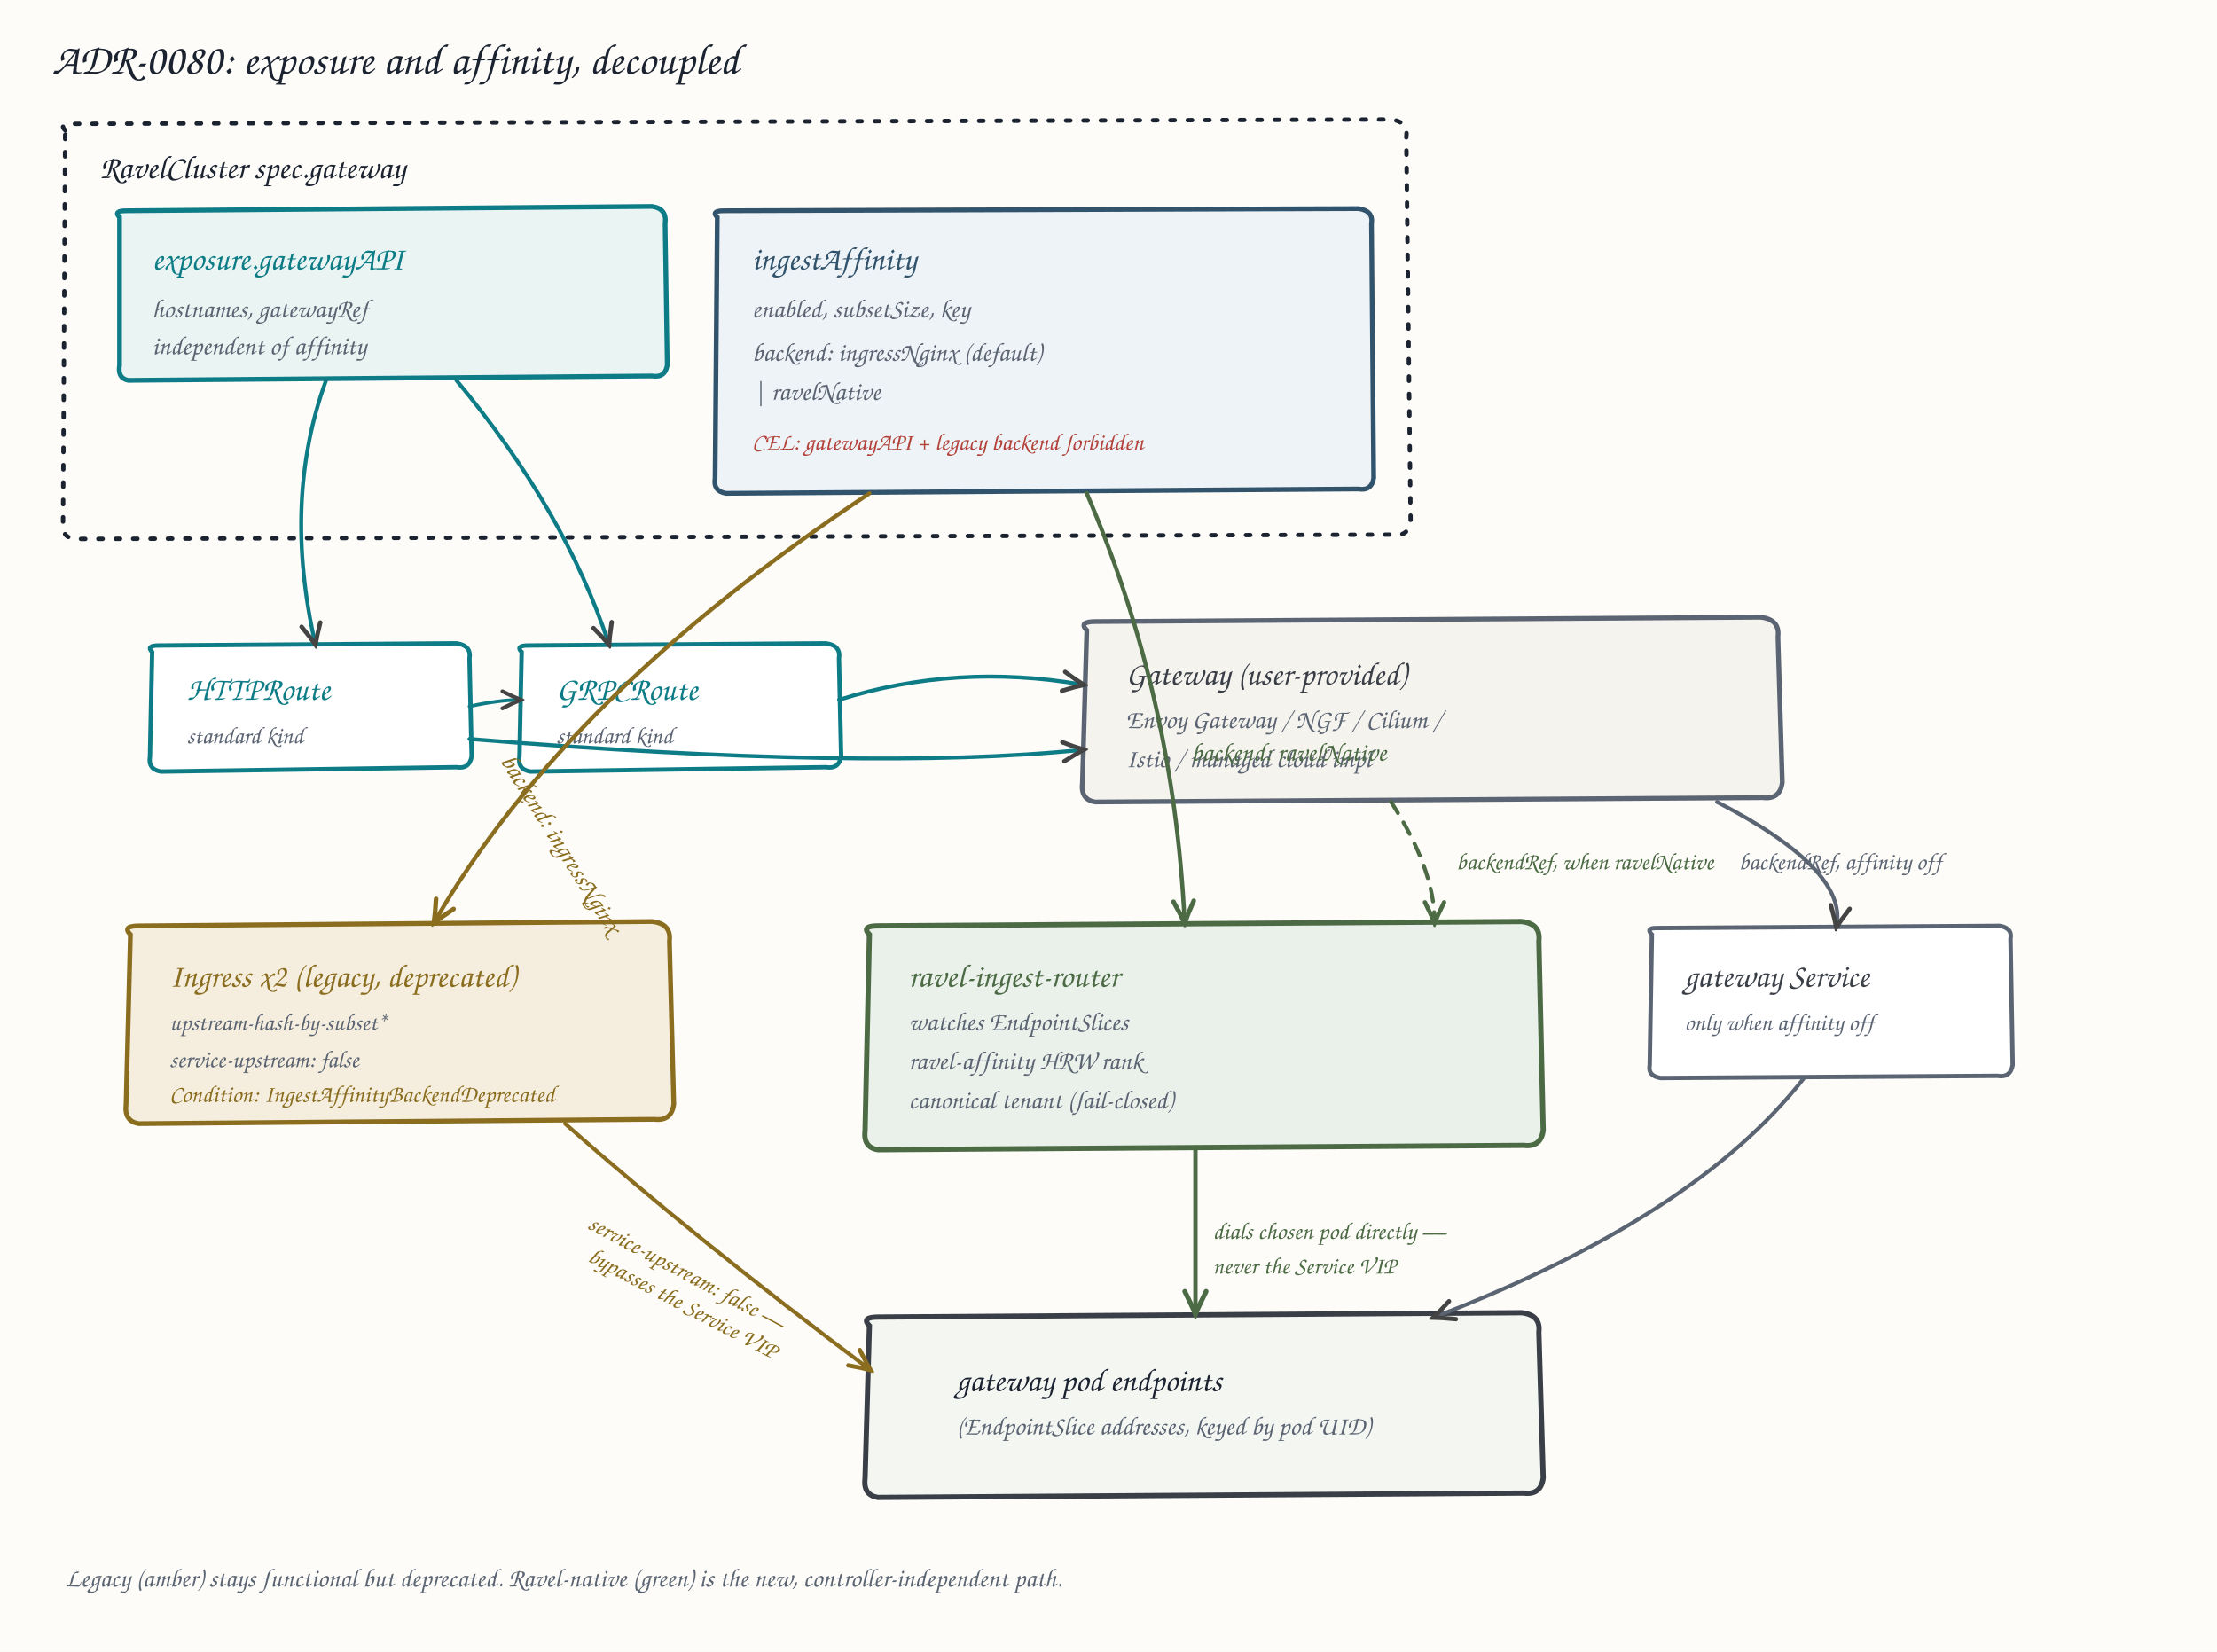
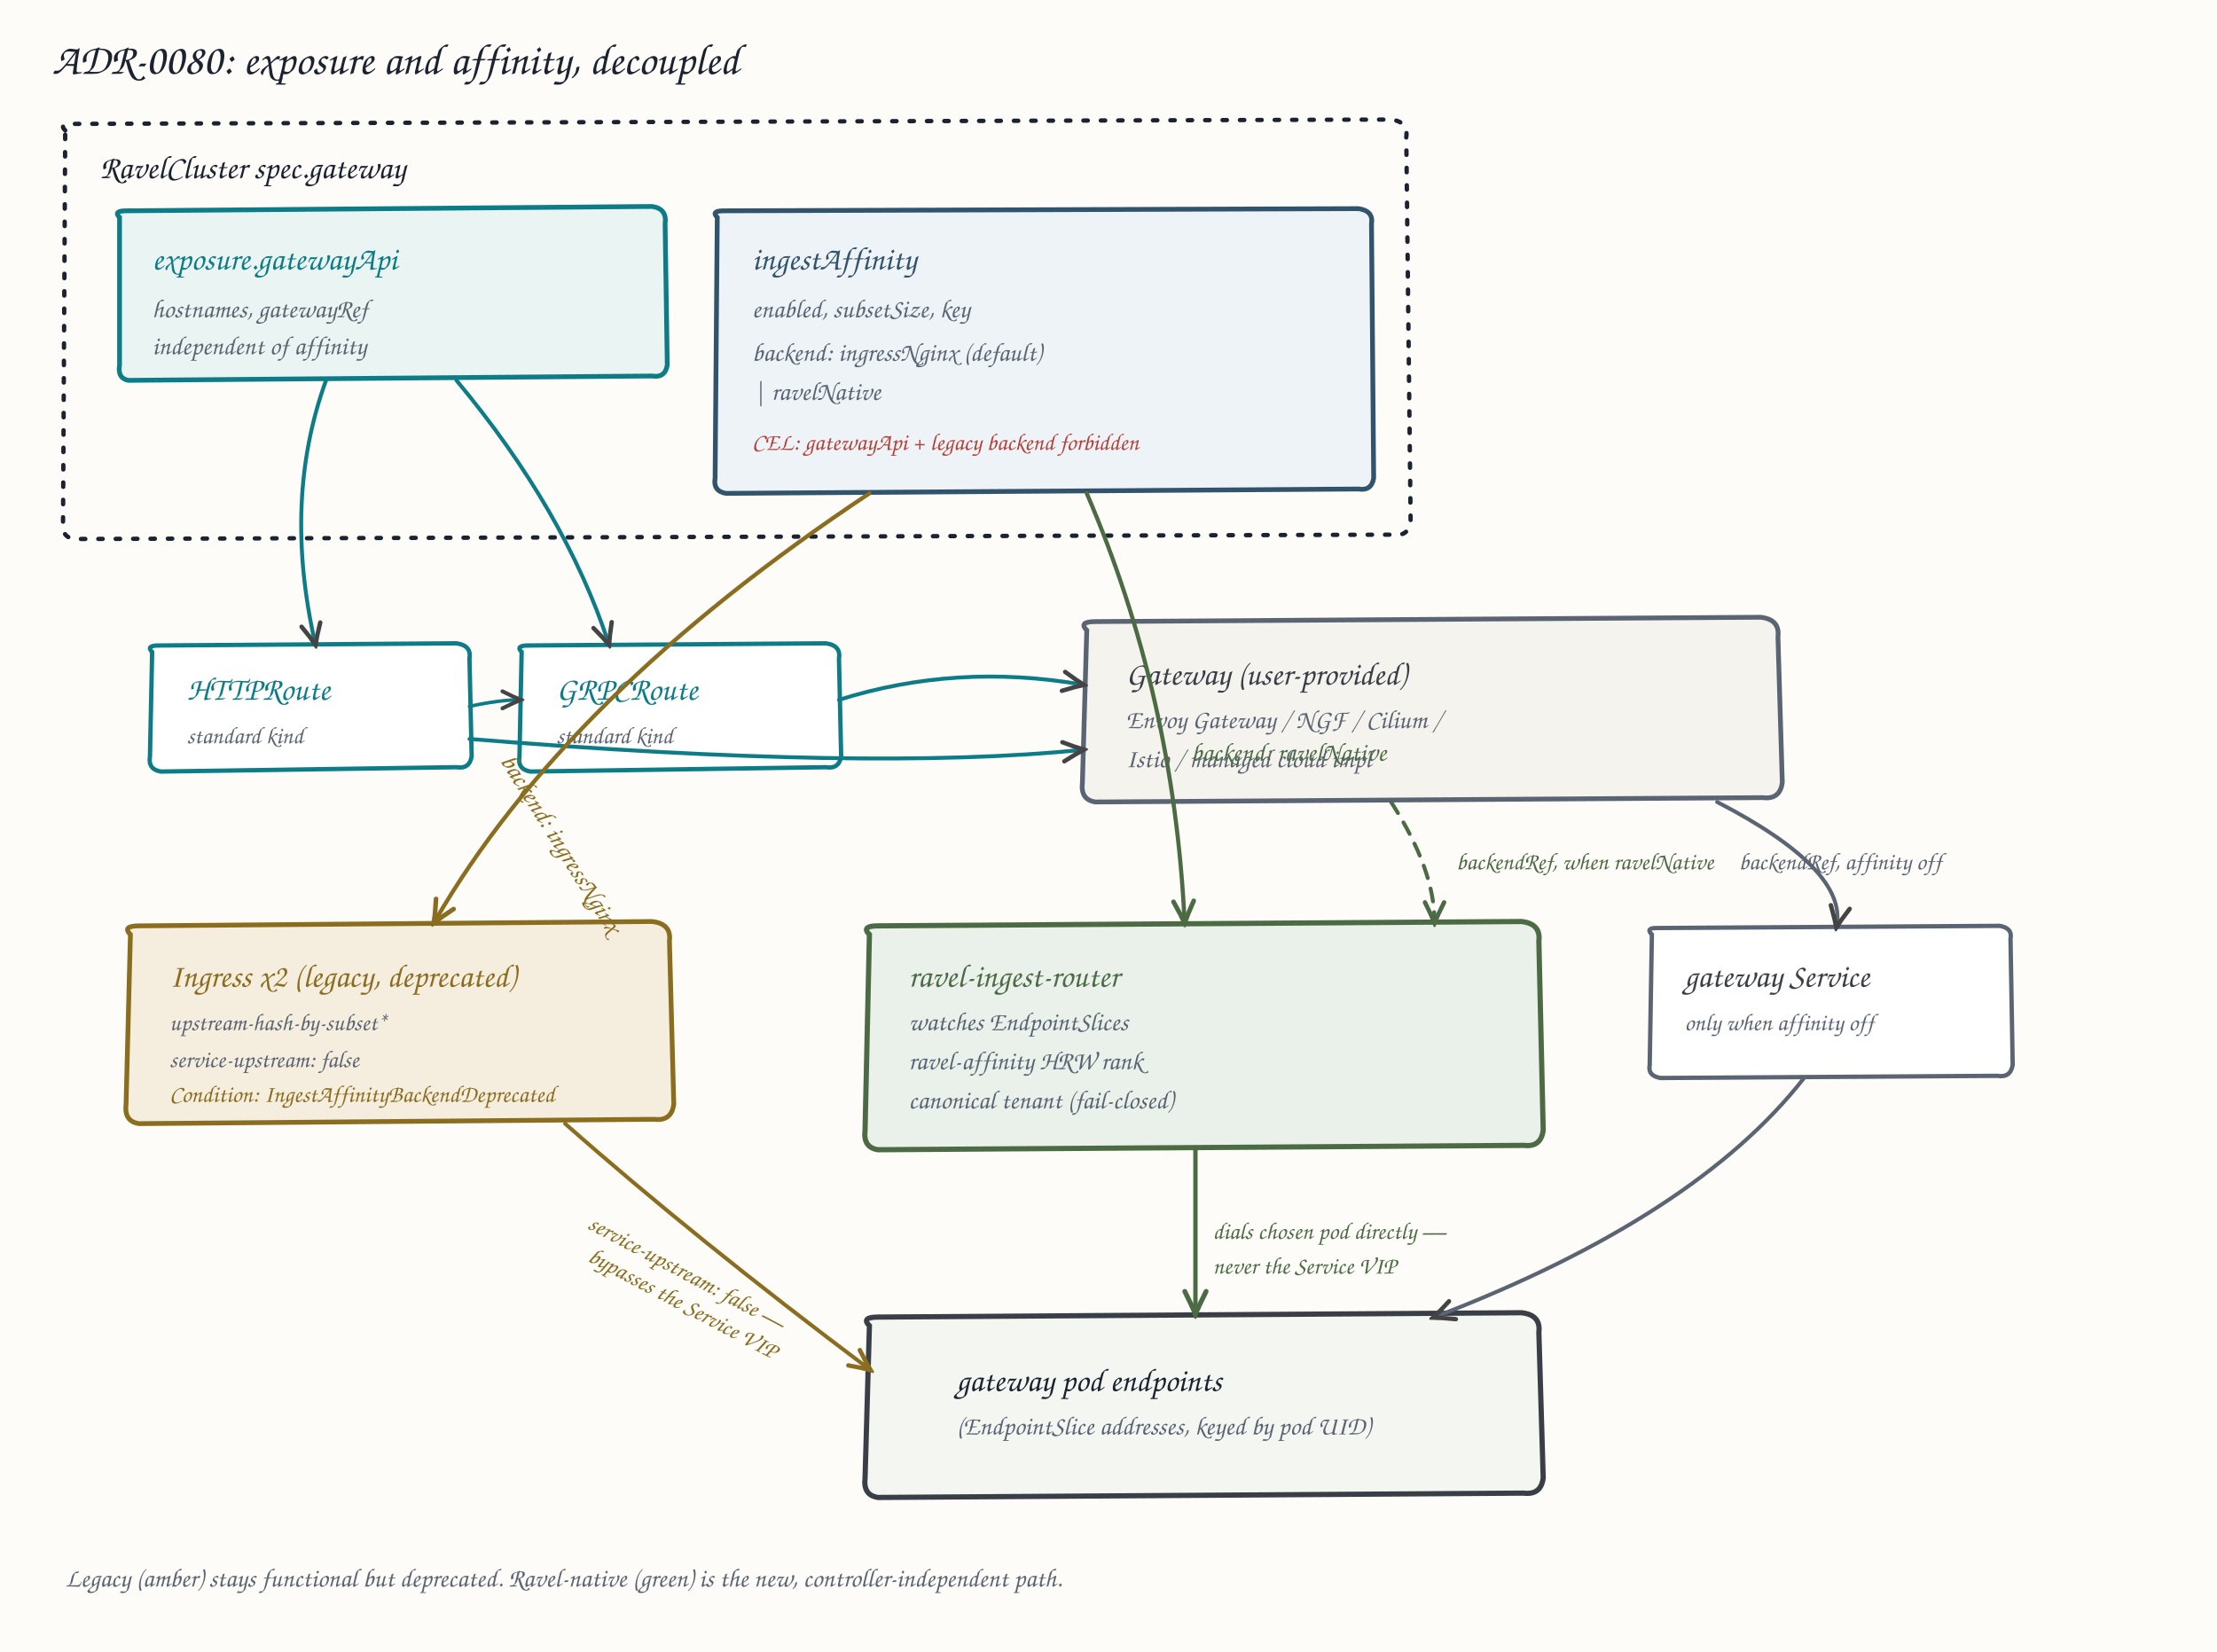
<svg xmlns="http://www.w3.org/2000/svg" viewBox="0 0 1020 760" font-family="'Segoe Print','Bradley Hand','Comic Sans MS',cursive" font-size="15">
  <defs>
    <marker id="arr" viewBox="0 0 10 10" refX="8" refY="5" markerWidth="7" markerHeight="7" orient="auto-start-reverse">
      <path d="M 1 1.5 Q 6 4 8.5 5 Q 6 6 1 8.5" fill="none" stroke="#444" stroke-width="1.6" stroke-linecap="round" />
    </marker>
    <marker id="arrG" viewBox="0 0 10 10" refX="8" refY="5" markerWidth="7" markerHeight="7" orient="auto-start-reverse">
      <path d="M 1 1.5 Q 6 4 8.5 5 Q 6 6 1 8.5" fill="none" stroke="#4c6b45" stroke-width="1.6" stroke-linecap="round" />
    </marker>
    <marker id="arrO" viewBox="0 0 10 10" refX="8" refY="5" markerWidth="7" markerHeight="7" orient="auto-start-reverse">
      <path d="M 1 1.5 Q 6 4 8.5 5 Q 6 6 1 8.5" fill="none" stroke="#8a6d1f" stroke-width="1.6" stroke-linecap="round" />
    </marker>
  </defs>
  <rect width="1020" height="760" fill="#fdfcf8" />
  <text x="24" y="34" font-size="20" fill="#1b2230">ADR-0080: exposure and affinity, decoupled</text>
  <path d="M 30 60 Q 27 57 33 57 L 640 55 Q 648 56 647 63 L 649 240 Q 648 247 641 246 L 34 248 Q 28 247 29 240 Z" fill="none" stroke="#1b2230" stroke-width="2" stroke-dasharray="2 6" stroke-linecap="round" />
  <text x="46" y="82" fill="#1b2230">RavelCluster spec.gateway</text>
  <path d="M 55 100 Q 52 97 58 97 L 300 95 Q 307 96 306 103 L 307 168 Q 306 174 300 173 L 59 175 Q 54 174 55 168 Z" fill="#eaf5f3" stroke="#0e7c86" stroke-width="2.2" stroke-linecap="round" />
-   <text x="70" y="124" fill="#0e7c86">exposure.gatewayAPI</text>
+   <text x="70" y="124" fill="#0e7c86">exposure.gatewayApi</text>
  <text x="70" y="146" font-size="12" fill="#5b6472">hostnames, gatewayRef</text>
  <text x="70" y="163" font-size="12" fill="#5b6472">independent of affinity</text>
  <path d="M 330 100 Q 327 97 333 97 L 625 96 Q 632 97 631 103 L 632 220 Q 631 226 625 225 L 334 227 Q 328 226 329 220 Z" fill="#eef3f7" stroke="#31536b" stroke-width="2.2" stroke-linecap="round" />
  <text x="346" y="124" fill="#31536b">ingestAffinity</text>
  <text x="346" y="146" font-size="12" fill="#5b6472">enabled, subsetSize, key</text>
  <text x="346" y="166" font-size="12" fill="#5b6472">backend: ingressNginx (default)</text>
  <text x="346" y="184" font-size="12" fill="#5b6472">        | ravelNative</text>
-   <text x="346" y="207" font-size="11" fill="#b3423a">CEL: gatewayAPI + legacy backend forbidden</text>
+   <text x="346" y="207" font-size="11" fill="#b3423a">CEL: gatewayApi + legacy backend forbidden</text>
  <path d="M 70 300 Q 67 297 73 297 L 210 296 Q 217 297 216 303 L 217 348 Q 216 354 210 353 L 74 355 Q 68 354 69 348 Z" fill="#fff" stroke="#0e7c86" stroke-width="2" stroke-linecap="round" />
  <text x="86" y="322" fill="#0e7c86">HTTPRoute</text>
  <text x="86" y="342" font-size="11" fill="#5b6472">standard kind</text>
  <path d="M 240 300 Q 237 297 243 297 L 380 296 Q 387 297 386 303 L 387 348 Q 386 354 380 353 L 244 355 Q 238 354 239 348 Z" fill="#fff" stroke="#0e7c86" stroke-width="2" stroke-linecap="round" />
  <text x="256" y="322" fill="#0e7c86">GRPCRoute</text>
  <text x="256" y="342" font-size="11" fill="#5b6472">standard kind</text>
  <path d="M 500 290 Q 496 286 504 286 L 810 284 Q 819 285 818 293 L 820 360 Q 819 368 811 367 L 504 369 Q 497 368 498 360 Z" fill="#f5f3ee" stroke="#5b6472" stroke-width="2.2" stroke-linecap="round" />
  <text x="518" y="315" fill="#3a3f47">Gateway (user-provided)</text>
  <text x="518" y="335" font-size="12" fill="#5b6472">Envoy Gateway / NGF / Cilium /</text>
  <text x="518" y="353" font-size="12" fill="#5b6472">Istio / managed cloud impl</text>
  <path d="M 60 430 Q 56 426 64 426 L 300 424 Q 309 425 308 433 L 310 508 Q 309 516 301 515 L 64 517 Q 57 516 58 508 Z" fill="#f5eede" stroke="#8a6d1f" stroke-width="2.2" stroke-linecap="round" />
  <text x="78" y="454" fill="#8a6d1f">Ingress x2 (legacy, deprecated)</text>
  <text x="78" y="474" font-size="11" fill="#5b6472">upstream-hash-by-subset*</text>
  <text x="78" y="491" font-size="11" fill="#5b6472">service-upstream: false</text>
  <text x="78" y="507" font-size="11" fill="#8a6d1f">Condition: IngestAffinityBackendDeprecated</text>
  <path d="M 400 430 Q 396 426 404 426 L 700 424 Q 709 425 708 433 L 710 520 Q 709 528 701 527 L 404 529 Q 397 528 398 520 Z" fill="#eaf1ea" stroke="#4c6b45" stroke-width="2.4" stroke-linecap="round" />
  <text x="418" y="454" fill="#4c6b45">ravel-ingest-router</text>
  <text x="418" y="474" font-size="12" fill="#5b6472">watches EndpointSlices</text>
  <text x="418" y="492" font-size="12" fill="#5b6472">ravel-affinity HRW rank</text>
  <text x="418" y="510" font-size="12" fill="#5b6472">canonical tenant (fail-closed)</text>
  <path d="M 760 430 Q 757 427 762 427 L 920 426 Q 926 427 925 432 L 926 490 Q 925 496 919 495 L 764 496 Q 758 495 759 490 Z" fill="#fff" stroke="#5b6472" stroke-width="2" stroke-linecap="round" />
  <text x="775" y="454" fill="#3a3f47">gateway Service</text>
  <text x="775" y="474" font-size="11" fill="#5b6472">only when affinity off</text>
  <path d="M 400 610 Q 396 606 404 606 L 700 604 Q 709 605 708 613 L 710 680 Q 709 688 701 687 L 404 689 Q 397 688 398 680 Z" fill="#f4f6f2" stroke="#3a3f47" stroke-width="2.4" stroke-linecap="round" />
  <text x="440" y="640" fill="#1b2230">gateway pod endpoints</text>
  <text x="440" y="660" font-size="12" fill="#5b6472">(EndpointSlice addresses, keyed by pod UID)</text>
  <path d="M 150 175 Q 130 230 145 296" fill="none" stroke="#0e7c86" stroke-width="1.8" marker-end="url(#arr)" stroke-linecap="round" />
  <path d="M 210 175 Q 260 235 280 296" fill="none" stroke="#0e7c86" stroke-width="1.8" marker-end="url(#arr)" stroke-linecap="round" />
  <path d="M 216 325 Q 230 322 239 322" fill="none" stroke="#0e7c86" stroke-width="1.6" marker-end="url(#arr)" stroke-linecap="round" />
  <path d="M 386 322 Q 440 305 498 315" fill="none" stroke="#0e7c86" stroke-width="1.8" marker-end="url(#arr)" stroke-linecap="round" />
  <path d="M 216 340 Q 400 355 498 345" fill="none" stroke="#0e7c86" stroke-width="1.8" marker-end="url(#arr)" stroke-linecap="round" />
  <path d="M 400 227 Q 260 320 200 424" fill="none" stroke="#8a6d1f" stroke-width="1.9" marker-end="url(#arrO)" stroke-linecap="round" />
  <text x="230" y="350" font-size="12" fill="#8a6d1f" transform="rotate(58 230 350)">backend: ingressNginx</text>
  <path d="M 500 227 Q 540 320 545 424" fill="none" stroke="#4c6b45" stroke-width="1.9" marker-end="url(#arrG)" stroke-linecap="round" />
  <text x="548" y="350" font-size="12" fill="#4c6b45">backend: ravelNative</text>
  <path d="M 640 369 Q 660 400 660 424" fill="none" stroke="#4c6b45" stroke-width="1.8" stroke-dasharray="6 5" marker-end="url(#arrG)" stroke-linecap="round" />
  <text x="670" y="400" font-size="11" fill="#4c6b45">backendRef, when ravelNative</text>
  <path d="M 790 369 Q 850 400 845 426" fill="none" stroke="#5b6472" stroke-width="1.8" marker-end="url(#arr)" stroke-linecap="round" />
  <text x="800" y="400" font-size="11" fill="#5b6472">backendRef, affinity off</text>
  <path d="M 830 496 Q 780 560 660 606" fill="none" stroke="#5b6472" stroke-width="1.8" marker-end="url(#arr)" stroke-linecap="round" />
  <path d="M 260 517 Q 320 570 400 630" fill="none" stroke="#8a6d1f" stroke-width="1.8" marker-end="url(#arrO)" stroke-linecap="round" />
  <text x="270" y="565" font-size="11" fill="#8a6d1f" transform="rotate(28 270 565)">service-upstream: false —</text>
  <text x="270" y="580" font-size="11" fill="#8a6d1f" transform="rotate(28 270 580)">bypasses the Service VIP</text>
  <path d="M 550 529 Q 550 570 550 604" fill="none" stroke="#4c6b45" stroke-width="2" marker-end="url(#arrG)" stroke-linecap="round" />
  <text x="558" y="570" font-size="11" fill="#4c6b45">dials chosen pod directly —</text>
  <text x="558" y="586" font-size="11" fill="#4c6b45">never the Service VIP</text>
  <text x="30" y="730" font-size="12" fill="#5b6472">Legacy (amber) stays functional but deprecated. Ravel-native (green) is the new, controller-independent path.</text>
</svg>
